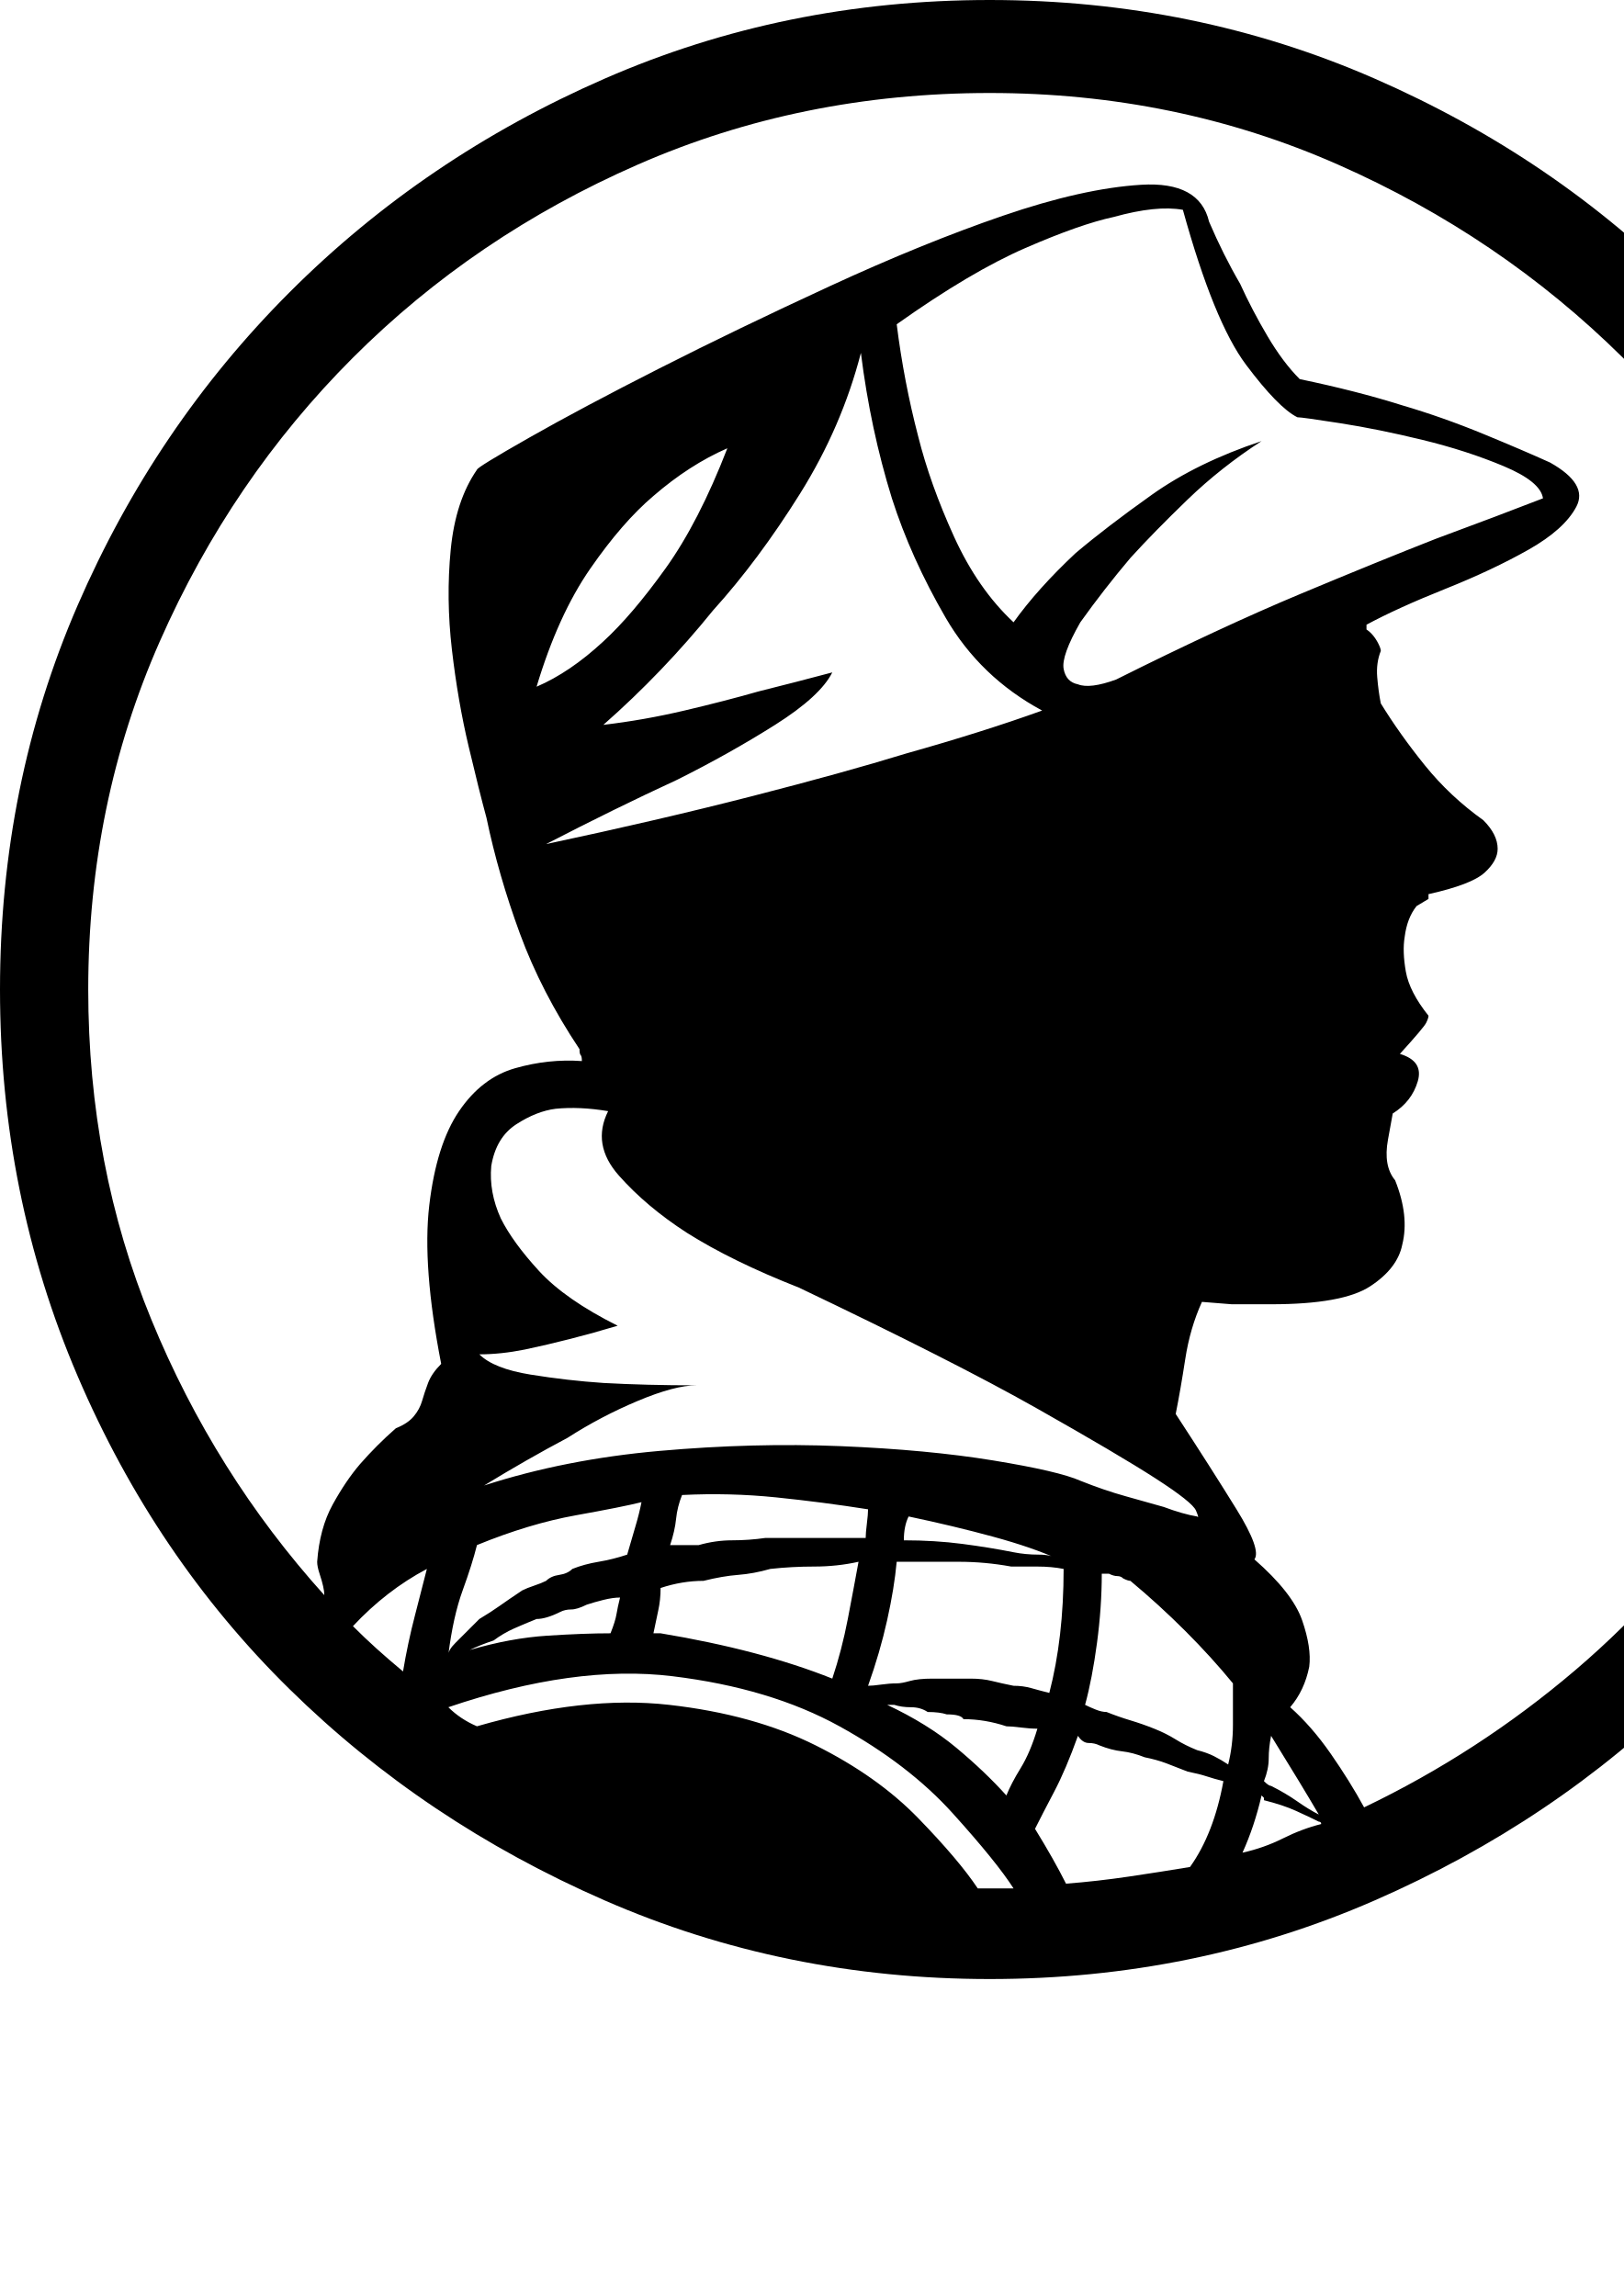
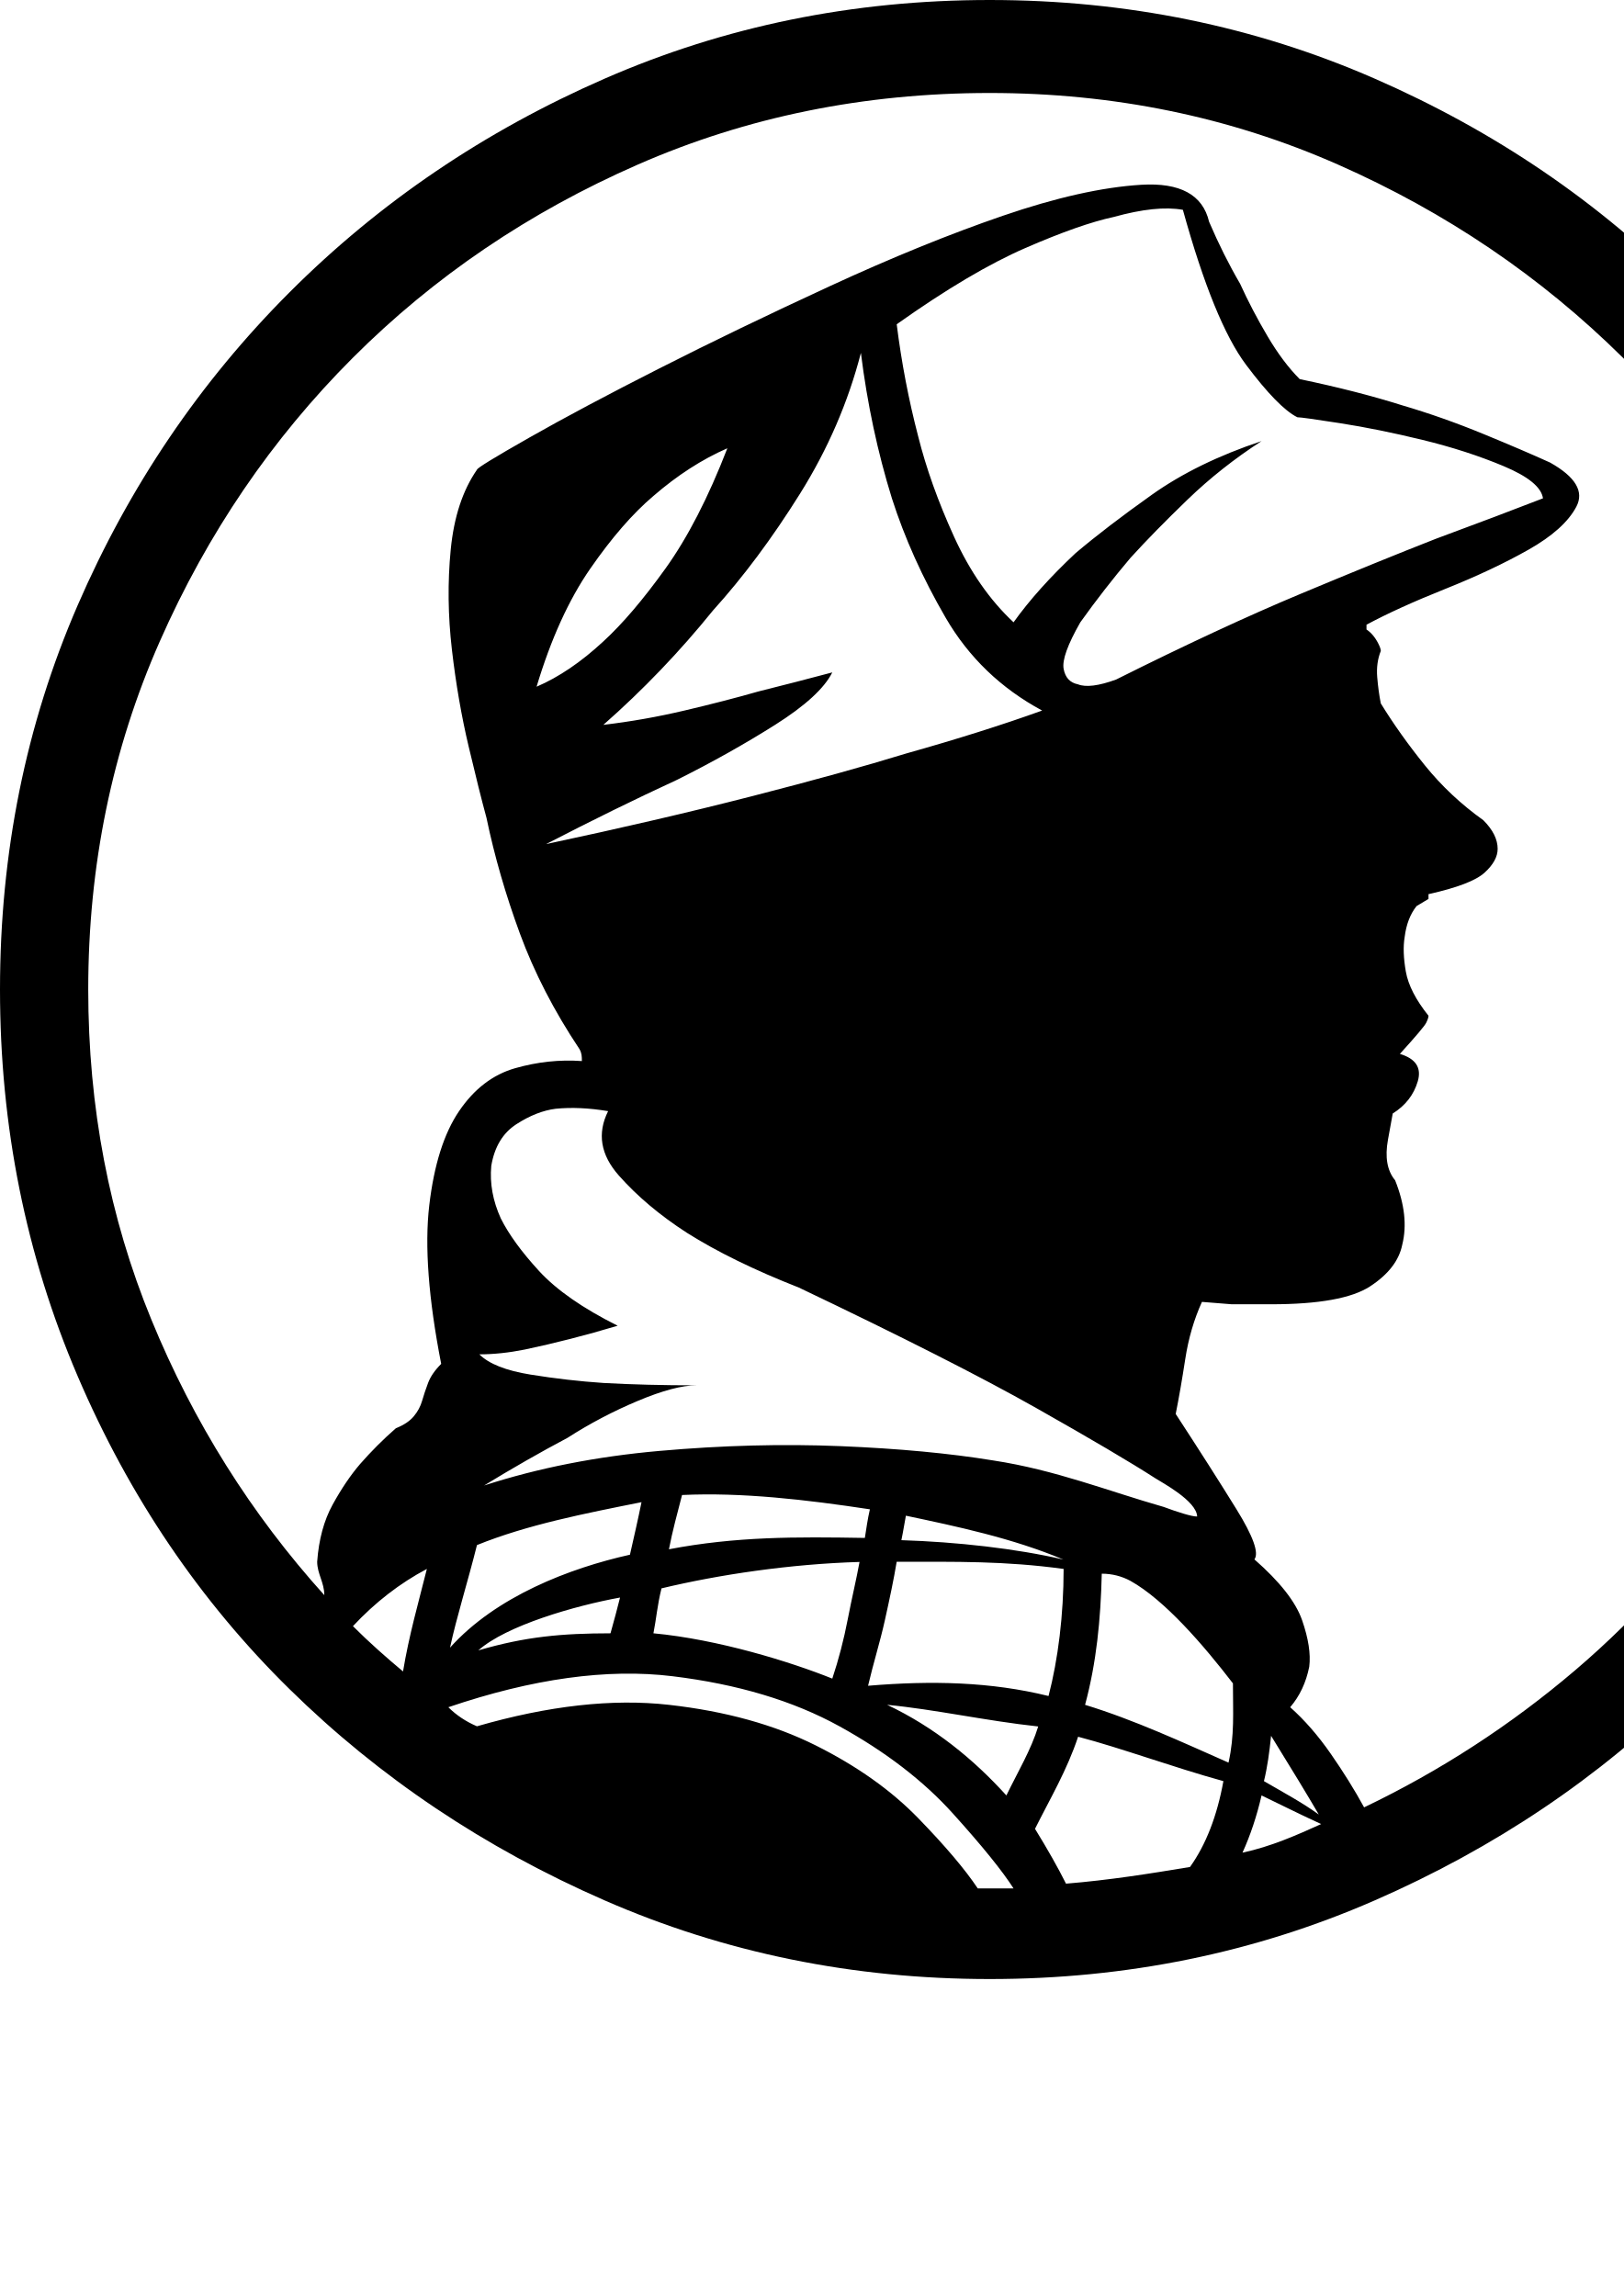
<svg xmlns="http://www.w3.org/2000/svg" width="210mm" height="297mm" viewBox="0 0 210 297" version="1.1" id="svg6810">
  <defs id="defs6804" />
  <g id="layer1">
-     <path d="m 128,0 q 26.525,0 49.812,10.178 23.287,10.178 40.559,27.605 17.272,17.427 27.451,40.559 Q 256,101.475 256,128 q 0,26.525 -10.178,49.966 -10.178,23.441 -27.451,40.559 -17.272,17.118 -40.559,27.296 -23.287,10.178 -49.812,10.178 -26.525,0 -49.812,-10.178 Q 54.901,235.643 37.475,218.525 20.048,201.407 10.024,177.966 0,154.525 0,128 0,101.475 10.024,78.342 20.048,55.21 37.475,37.783 54.901,20.357 78.188,10.178 101.475,0 128,0 Z M 63.537,150.824 q -0.308,3.393 1.234,6.786 1.542,3.084 4.935,6.786 3.393,3.701 10.178,7.094 -6.169,1.851 -12.029,3.084 -3.084,0.617 -5.86,0.617 1.851,1.851 6.631,2.622 4.781,0.771 9.407,1.08 5.552,0.308 12.029,0.308 -2.776,0 -7.557,2.005 -4.781,2.005 -9.099,4.781 -5.243,2.776 -10.795,6.169 10.487,-3.393 22.67,-4.472 12.183,-1.08 23.441,-0.617 11.258,0.463 19.74,1.851 8.482,1.388 11.258,2.622 3.084,1.234 5.86,2.005 2.776,0.771 4.935,1.388 2.467,0.925 4.318,1.234 0.308,0.308 -0.154,-0.771 -0.463,-1.08 -5.243,-4.164 -4.781,-3.084 -15.422,-9.099 -10.641,-6.014 -30.689,-15.576 -8.636,-3.393 -14.496,-7.094 -5.243,-3.393 -8.79,-7.402 -3.547,-4.01 -1.388,-8.328 -3.701,-0.617 -6.786,-0.308 -2.467,0.308 -5.089,2.005 -2.622,1.696 -3.239,5.398 z M 78.034,93.764 q 5.243,-0.617 10.487,-1.851 5.243,-1.234 9.561,-2.467 4.935,-1.234 9.561,-2.467 -1.542,3.084 -7.402,6.786 -5.86,3.701 -12.646,7.094 -8.019,3.701 -16.964,8.328 14.496,-3.084 26.525,-6.169 12.029,-3.084 20.048,-5.552 9.87,-2.776 17.581,-5.552 -8.019,-4.318 -12.492,-12.029 -4.472,-7.711 -6.94,-15.422 -2.776,-8.945 -4.01,-18.814 -2.467,9.561 -7.865,18.198 -5.398,8.636 -11.258,15.113 -6.477,8.019 -14.188,14.805 z m -8.636,-4.935 q 4.318,-1.851 8.636,-5.86 3.701,-3.393 8.019,-9.407 4.318,-6.014 8.019,-15.576 -4.935,2.159 -9.561,6.169 -4.01,3.393 -8.173,9.407 -4.164,6.014 -6.94,15.267 z m 61.687,-8.328 q 3.084,-4.318 8.019,-8.945 4.01,-3.393 9.87,-7.557 5.86,-4.164 14.188,-6.94 -5.243,3.393 -9.561,7.557 -4.318,4.164 -7.402,7.557 -3.393,4.01 -6.477,8.328 -2.467,4.318 -2.159,6.014 0.308,1.696 1.851,2.005 1.542,0.617 4.935,-0.617 13.571,-6.786 23.904,-11.104 10.333,-4.318 17.427,-7.094 8.328,-3.084 13.88,-5.243 -0.308,-2.159 -5.089,-4.164 -4.781,-2.005 -10.487,-3.393 -5.706,-1.388 -10.641,-2.159 -4.935,-0.771 -5.552,-0.771 -2.467,-1.234 -6.631,-6.786 -4.164,-5.552 -8.173,-20.048 -3.393,-0.617 -8.945,0.925 -4.318,0.925 -11.412,4.01 -7.094,3.084 -16.655,9.87 0.925,7.402 2.776,14.496 1.542,6.169 4.627,12.954 3.084,6.786 7.711,11.104 z m 32.386,152.058 -0.308,-0.308 q -0.925,4.01 -2.467,7.402 2.776,-0.617 5.243,-1.851 2.467,-1.234 4.935,-1.851 0,-0.308 -0.308,-0.308 -1.234,-0.617 -2.93,-1.388 -1.696,-0.771 -4.164,-1.388 z m 0,-2.159 q 0.617,0.617 0.925,0.617 1.851,0.925 3.393,2.005 1.542,1.08 2.776,1.696 -2.159,-3.701 -6.169,-10.178 -0.308,1.542 -0.308,2.93 0,1.388 -0.617,2.93 z m -25.6,13.263 q 4.01,-0.308 8.173,-0.925 4.164,-0.617 7.865,-1.234 3.084,-4.318 4.318,-11.104 -1.234,-0.308 -2.159,-0.617 -0.925,-0.308 -2.467,-0.617 -1.542,-0.617 -2.776,-1.08 -1.234,-0.463 -2.776,-0.771 -1.542,-0.617 -2.93,-0.771 -1.388,-0.154 -2.93,-0.771 -0.617,-0.308 -1.388,-0.308 -0.771,0 -1.388,-0.925 -1.542,4.318 -3.084,7.248 -1.542,2.93 -2.467,4.781 2.467,4.01 4.01,7.094 z m -7.094,-41.022 q -3.393,-0.617 -6.786,-0.617 h -8.019 q -0.308,3.393 -1.234,7.557 -0.925,4.164 -2.467,8.482 0.617,0 1.696,-0.154 1.08,-0.154 2.005,-0.154 0.617,0 1.696,-0.308 1.08,-0.308 2.93,-0.308 h 4.935 q 1.542,0 2.776,0.308 1.234,0.308 2.776,0.617 1.234,0 2.313,0.308 1.08,0.308 2.313,0.617 1.851,-7.094 1.851,-16.039 -1.542,-0.308 -3.393,-0.308 z m -13.88,-3.393 q 4.01,0 7.557,0.463 3.547,0.463 6.631,1.08 1.542,0.308 3.239,0.308 1.696,0 2.622,0.617 -3.393,-1.542 -8.482,-2.93 -5.089,-1.388 -10.949,-2.622 -0.617,1.234 -0.617,3.084 z m -2.159,21.282 q 5.243,2.467 8.945,5.552 3.701,3.084 6.477,6.169 0.617,-1.542 1.851,-3.547 1.234,-2.005 2.159,-5.089 -0.925,0 -2.159,-0.154 -1.234,-0.154 -1.851,-0.154 -2.776,-0.925 -5.552,-0.925 -0.308,-0.617 -2.159,-0.617 -0.925,-0.308 -2.467,-0.308 -0.925,-0.617 -2.159,-0.617 -1.234,0 -2.159,-0.308 z m 44.106,7.711 q 0.617,-2.467 0.617,-5.089 v -5.398 q -2.776,-3.393 -6.169,-6.786 -3.393,-3.393 -7.094,-6.477 -0.308,0 -0.925,-0.308 -0.308,-0.308 -0.771,-0.308 -0.463,0 -1.08,-0.308 h -0.925 q 0,4.318 -0.617,8.945 -0.617,4.627 -1.542,8.019 0.617,0.308 1.388,0.617 0.771,0.308 1.388,0.308 1.542,0.617 3.084,1.08 1.542,0.463 3.084,1.08 1.542,0.617 2.776,1.388 1.234,0.771 2.776,1.388 1.234,0.308 2.159,0.771 0.925,0.463 1.851,1.08 z m -46.882,-29.301 q 0,-0.617 0.154,-1.851 0.154,-1.234 0.154,-1.851 -5.86,-0.925 -11.875,-1.542 -6.014,-0.617 -12.183,-0.308 -0.617,1.542 -0.771,3.084 -0.154,1.542 -0.771,3.393 h 3.701 q 2.159,-0.617 4.318,-0.617 2.159,0 4.318,-0.308 z m -0.925,3.084 q -2.776,0.617 -5.706,0.617 -2.93,0 -5.706,0.308 -2.159,0.617 -4.164,0.771 -2.005,0.154 -4.472,0.771 -2.776,0 -5.552,0.925 0,1.542 -0.308,2.93 -0.308,1.388 -0.617,2.93 h 0.925 q 12.954,2.159 22.207,5.86 1.234,-3.701 2.005,-7.711 0.771,-4.01 1.388,-7.402 z m -28.067,-7.711 q -2.467,0.617 -8.482,1.696 -6.014,1.08 -12.8,3.855 -0.617,2.467 -1.851,5.86 -1.234,3.393 -1.851,8.328 0,-0.617 0.925,-1.542 l 3.084,-3.084 q 1.542,-0.925 2.622,-1.696 1.08,-0.771 2.93,-2.005 0.617,-0.308 1.542,-0.617 0.925,-0.308 1.542,-0.617 0.617,-0.617 1.696,-0.771 1.08,-0.154 1.696,-0.771 1.542,-0.617 3.393,-0.925 1.851,-0.308 3.701,-0.925 0.617,-2.159 1.08,-3.701 0.463,-1.542 0.771,-3.084 z m -2.776,12.337 q -0.925,0 -2.159,0.308 -1.234,0.308 -2.159,0.617 -1.234,0.617 -2.005,0.617 -0.771,0 -1.388,0.308 -1.851,0.925 -3.084,0.925 -1.542,0.617 -2.93,1.234 -1.388,0.617 -2.622,1.542 -0.925,0.308 -1.696,0.617 -0.771,0.308 -1.388,0.617 5.243,-1.542 10.024,-1.851 4.781,-0.308 8.173,-0.308 0.617,-1.542 0.771,-2.467 0.154,-0.925 0.463,-2.159 z m 50.892,37.629 q -2.159,-3.393 -7.865,-9.716 -5.706,-6.323 -14.651,-11.258 -8.945,-4.935 -21.59,-6.477 -12.646,-1.542 -28.993,4.01 1.542,1.542 3.701,2.467 13.88,-4.01 24.829,-2.776 10.949,1.234 18.969,5.243 8.019,4.01 13.263,9.407 5.243,5.398 7.711,9.099 h 1.542 z M 52.125,216.212 q 0.617,-3.701 1.542,-7.248 0.925,-3.547 1.542,-6.014 -5.243,2.776 -9.561,7.402 1.542,1.542 3.084,2.93 1.542,1.388 3.393,2.93 z m 124.299,17.581 q 14.805,-7.094 27.296,-17.735 12.492,-10.641 21.436,-24.366 8.945,-13.725 13.88,-29.918 4.935,-16.193 4.935,-33.773 0,-24.058 -9.099,-45.031 -9.099,-20.973 -24.983,-36.704 -15.884,-15.73 -36.858,-24.983 -20.973,-9.253 -45.031,-9.253 -24.366,0 -45.494,9.253 -21.128,9.253 -36.858,24.983 -15.73,15.73 -24.983,36.704 -9.253,20.973 -9.253,45.031 0,22.824 8.173,42.718 8.173,19.894 22.361,35.624 0,-0.925 -0.617,-2.776 -0.308,-0.925 -0.308,-1.542 0.308,-4.318 2.005,-7.402 1.696,-3.084 3.547,-5.243 2.159,-2.467 4.627,-4.627 1.542,-0.617 2.313,-1.542 0.771,-0.925 1.08,-2.005 0.308,-1.08 0.771,-2.313 0.463,-1.234 1.696,-2.467 -2.467,-12.646 -1.542,-20.511 0.925,-7.865 3.855,-12.183 2.93,-4.318 7.248,-5.552 4.318,-1.234 8.636,-0.925 0,-0.617 -0.154,-0.771 -0.154,-0.154 -0.154,-0.771 -4.935,-7.402 -7.711,-14.959 -2.776,-7.557 -4.318,-14.959 Q 61.995,102.4 60.607,96.54 59.219,90.68 58.448,84.048 57.677,77.417 58.294,71.094 q 0.617,-6.323 3.393,-10.333 0,-0.308 6.786,-4.164 6.786,-3.855 16.81,-8.945 10.024,-5.089 22.053,-10.641 12.029,-5.552 22.361,-9.099 10.333,-3.547 17.889,-4.01 7.557,-0.463 8.79,4.781 1.851,4.318 4.01,8.019 1.542,3.393 3.547,6.786 2.005,3.393 4.164,5.552 7.402,1.542 13.263,3.393 5.243,1.542 10.487,3.701 5.243,2.159 8.636,3.701 4.935,2.776 3.393,5.706 -1.542,2.93 -6.169,5.552 -4.627,2.622 -10.795,5.089 -6.169,2.467 -10.178,4.627 v 0.617 q 0.925,0.617 1.542,1.851 0.308,0.617 0.308,0.925 -0.617,1.542 -0.463,3.393 0.154,1.851 0.463,3.393 2.467,4.01 5.706,8.019 3.239,4.01 7.557,7.094 1.851,1.851 1.851,3.701 0,1.542 -1.696,3.084 -1.696,1.542 -7.248,2.776 v 0.617 l -1.542,0.925 q -1.234,1.542 -1.542,4.01 -0.308,1.851 0.154,4.472 0.463,2.622 2.93,5.706 0,0.308 -0.308,0.925 -0.308,0.617 -3.393,4.01 3.084,0.925 2.313,3.547 -0.771,2.622 -3.239,4.164 l -0.617,3.393 q -0.617,3.393 0.925,5.243 1.851,4.627 0.925,8.328 -0.617,3.084 -4.164,5.398 -3.547,2.313 -12.8,2.313 h -2.159 -2.93 q 0,0 -3.855,-0.308 -1.542,3.393 -2.159,7.402 -0.617,4.01 -1.234,7.094 4.627,7.094 7.865,12.337 3.239,5.243 2.313,6.477 4.935,4.318 6.169,7.865 1.234,3.547 0.925,6.014 -0.617,3.084 -2.467,5.243 2.776,2.467 5.243,6.014 2.467,3.547 4.318,6.94 z" id="path64" style="display:inline;stroke-width:0.308" />
+     <path d="m 128,0 c 17.684,0 34.288,3.393 49.812,10.178 15.524,6.786 29.044,15.987 40.559,27.605 11.515,11.618 20.665,25.137 27.451,40.559 C 252.607,93.764 256,110.316 256,128 c 0,17.684 -3.393,34.339 -10.178,49.966 -6.786,15.627 -15.936,29.147 -27.451,40.559 -11.515,11.412 -25.035,20.511 -40.559,27.296 -15.524,6.786 -32.129,10.178 -49.812,10.178 -17.684,0 -34.288,-3.393 -49.812,-10.178 C 62.663,239.036 49.092,229.937 37.475,218.525 25.857,207.113 16.707,193.594 10.024,177.966 3.341,162.339 0,145.684 0,128 0,110.316 3.341,93.764 10.024,78.342 16.707,62.92 25.857,49.401 37.475,37.783 49.092,26.165 62.663,16.964 78.188,10.178 93.712,3.393 110.316,0 128,0 Z M 63.537,150.824 c -0.206,2.262 0.206,4.524 1.234,6.786 1.028,2.056 2.673,4.318 4.935,6.786 2.262,2.467 5.655,4.832 10.178,7.094 -4.112,1.234 -8.122,2.262 -12.029,3.084 -2.056,0.411 -4.01,0.617 -5.86,0.617 1.234,1.234 3.444,2.108 6.631,2.622 3.187,0.514 6.323,0.874 9.407,1.08 3.701,0.206 7.711,0.308 12.029,0.308 -1.851,0 -4.369,0.668 -7.557,2.005 -3.187,1.337 -6.22,2.93 -9.099,4.781 -3.496,1.851 -7.094,3.907 -10.795,6.169 6.991,-2.262 14.548,-3.753 22.67,-4.472 8.122,-0.72 15.936,-0.925 23.441,-0.617 7.505,0.308 14.085,0.925 19.74,1.851 8.035,1.224 14.805,3.945 22.053,6.014 1.645,0.617 3.677,1.27 4.318,1.234 -0.07,-2.019 -4.588,-4.411 -5.398,-4.935 -3.187,-2.056 -8.328,-5.089 -15.422,-9.099 -7.094,-4.01 -17.324,-9.202 -30.689,-15.576 -5.757,-2.262 -10.59,-4.626 -14.496,-7.094 -3.496,-2.262 -6.426,-4.729 -8.79,-7.402 -2.365,-2.673 -2.827,-5.449 -1.388,-8.328 -2.467,-0.411 -4.729,-0.514 -6.786,-0.308 -1.645,0.206 -3.341,0.874 -5.089,2.005 -1.748,1.131 -2.827,2.93 -3.239,5.398 z M 78.034,93.764 c 3.496,-0.411 6.991,-1.028 10.487,-1.851 3.496,-0.822 6.683,-1.645 9.561,-2.467 3.29,-0.822 6.477,-1.645 9.561,-2.467 -1.028,2.056 -3.496,4.318 -7.402,6.786 -3.907,2.467 -8.122,4.832 -12.646,7.094 -5.346,2.467 -11.001,5.243 -16.964,8.328 9.664,-2.056 18.506,-4.112 26.525,-6.169 8.019,-2.056 14.702,-3.907 20.048,-5.552 6.58,-1.851 12.44,-3.701 17.581,-5.552 -5.346,-2.879 -9.51,-6.888 -12.492,-12.029 -2.982,-5.141 -5.295,-10.281 -6.94,-15.422 -1.851,-5.963 -3.187,-12.235 -4.01,-18.814 -1.645,6.374 -4.267,12.44 -7.865,18.198 -3.598,5.757 -7.351,10.795 -11.258,15.113 -4.318,5.346 -9.047,10.281 -14.188,14.805 z m -8.636,-4.935 c 2.879,-1.234 5.757,-3.187 8.636,-5.86 2.467,-2.262 5.141,-5.398 8.019,-9.407 2.879,-4.01 5.552,-9.202 8.019,-15.576 -3.29,1.439 -6.477,3.496 -9.561,6.169 -2.673,2.262 -5.398,5.398 -8.173,9.407 -2.776,4.01 -5.089,9.099 -6.94,15.267 z m 61.687,-8.328 c 2.056,-2.879 4.729,-5.86 8.019,-8.945 2.673,-2.262 5.963,-4.781 9.87,-7.557 3.907,-2.776 8.636,-5.089 14.188,-6.94 -3.496,2.262 -6.683,4.781 -9.561,7.557 -2.879,2.776 -5.346,5.295 -7.402,7.557 -2.262,2.673 -4.421,5.449 -6.477,8.328 -1.645,2.879 -2.365,4.884 -2.159,6.014 0.206,1.131 0.822,1.799 1.851,2.005 1.028,0.411 2.673,0.206 4.935,-0.617 9.047,-4.524 17.015,-8.225 23.904,-11.104 6.888,-2.879 12.697,-5.243 17.427,-7.094 5.552,-2.056 10.178,-3.804 13.88,-5.243 -0.206,-1.439 -1.902,-2.827 -5.089,-4.164 -3.187,-1.337 -6.683,-2.467 -10.487,-3.393 -3.804,-0.925 -7.351,-1.645 -10.641,-2.159 -3.29,-0.514 -5.141,-0.771 -5.552,-0.771 -1.645,-0.822 -3.855,-3.084 -6.631,-6.786 -2.776,-3.701 -5.5,-10.384 -8.173,-20.048 -2.262,-0.411 -5.243,-0.103 -8.945,0.925 -2.879,0.617 -6.683,1.953 -11.412,4.01 -4.729,2.056 -10.281,5.346 -16.655,9.87 0.617,4.935 1.542,9.767 2.776,14.496 1.028,4.112 2.57,8.431 4.627,12.954 2.056,4.524 4.627,8.225 7.711,11.104 z m 32.077,151.749 c -0.617,2.673 -1.439,5.141 -2.467,7.402 3.685,-0.787 7.018,-2.269 10.178,-3.701 -2.691,-1.216 -5.761,-2.776 -7.711,-3.701 z m 0.308,-1.851 c 2.773,1.611 4.917,2.754 7.094,4.318 -1.439,-2.467 -3.496,-5.86 -6.169,-10.178 -0.207,2.049 -0.489,4.111 -0.925,5.86 z m -25.6,13.263 c 5.564,-0.452 10.85,-1.296 16.039,-2.159 2.056,-2.879 3.496,-6.58 4.318,-11.104 -6.572,-1.814 -13.165,-4.265 -18.791,-5.742 -1.451,4.357 -3.599,7.965 -5.575,11.911 1.645,2.673 2.982,5.038 4.01,7.094 z m -21.899,-41.639 c -0.371,2.262 -0.924,4.852 -1.541,7.628 -0.617,2.776 -1.463,5.438 -2.16,8.411 8.22,-0.69 15.88,-0.517 23.341,1.326 1.234,-4.729 1.951,-10.476 1.951,-16.439 -7.657,-1.044 -13.845,-0.925 -21.59,-0.925 z m 0.608,-2.793 c 7.093,0.221 14.872,1.082 20.959,2.509 -6.6,-2.777 -13.855,-4.296 -20.375,-5.677 -0.186,0.948 -0.333,1.976 -0.583,3.168 z m -1.842,21.299 c 6.105,2.885 11.185,7.042 15.422,11.72 1.467,-3.021 3.202,-5.917 4.116,-8.92 -6.815,-0.738 -13.415,-2.219 -19.538,-2.801 z m 44.153,7.475 c 0.792,-3.523 0.57,-6.526 0.57,-10.251 -3.79,-4.929 -8.823,-10.787 -13.263,-13.263 -1.121,-0.601 -2.365,-0.925 -3.701,-0.925 -0.142,5.926 -0.678,11.461 -2.159,16.964 6.404,1.958 12.708,4.897 18.553,7.475 z m -47.035,-29.065 c 0.213,-1.346 0.349,-2.385 0.651,-3.701 -8.258,-1.252 -16.562,-2.215 -24.294,-1.851 -0.584,2.24 -1.26,4.745 -1.696,7.02 8.673,-1.658 16.391,-1.62 25.339,-1.469 z m -0.689,3.108 c -8.96,0.263 -18.201,1.64 -25.612,3.416 -0.545,2.193 -0.677,3.982 -1.043,5.813 8.36,0.786 17.686,3.671 23.133,5.86 0.822,-2.467 1.491,-5.038 2.005,-7.711 0.514,-2.673 1.107,-5.117 1.518,-7.379 z m -28.197,-7.734 c -7.328,1.466 -14.764,2.911 -21.282,5.552 -1.159,4.66 -2.649,9.355 -3.484,13.269 5.945,-6.631 15.486,-10.29 23.27,-12.024 0.529,-2.327 1.059,-4.633 1.496,-6.797 z m -2.776,12.337 c -5.841,1.062 -14.713,3.618 -18.329,6.836 6.178,-1.806 10.857,-2.198 17.095,-2.209 0.475,-1.701 0.887,-3.234 1.234,-4.627 z m 50.892,37.629 c -1.439,-2.262 -4.061,-5.5 -7.865,-9.716 -3.804,-4.215 -8.688,-7.968 -14.651,-11.258 -5.963,-3.29 -13.16,-5.449 -21.59,-6.477 -8.431,-1.028 -18.095,0.308 -28.993,4.01 1.028,1.028 2.262,1.851 3.701,2.467 9.253,-2.673 17.529,-3.598 24.829,-2.776 7.3,0.822 13.622,2.57 18.969,5.243 5.346,2.673 9.767,5.809 13.263,9.407 3.496,3.598 6.066,6.631 7.711,9.099 h 1.542 z M 52.125,216.212 c 0.773,-4.671 1.978,-8.841 3.084,-13.263 -3.496,1.851 -6.683,4.318 -9.561,7.402 2.114,2.118 4.382,4.112 6.477,5.86 z m 124.299,17.581 c 9.87,-4.729 18.969,-10.641 27.296,-17.735 8.328,-7.094 15.473,-15.216 21.436,-24.366 5.963,-9.15 10.59,-19.123 13.88,-29.918 3.29,-10.795 4.935,-22.053 4.935,-33.773 0,-16.039 -3.033,-31.049 -9.099,-45.031 C 228.806,68.986 220.479,56.752 209.889,46.265 199.3,35.778 187.014,27.451 173.031,21.282 c -13.982,-6.169 -28.993,-9.253 -45.031,-9.253 -16.244,0 -31.409,3.084 -45.494,9.253 C 68.421,27.451 56.135,35.778 45.648,46.265 35.161,56.752 26.834,68.986 20.665,82.969 c -6.169,13.982 -9.253,28.993 -9.253,45.031 0,15.216 2.724,29.455 8.173,42.718 5.449,13.263 12.903,25.137 22.361,35.624 -0.009,-1.664 -0.91,-2.737 -0.925,-4.318 0.206,-2.879 0.874,-5.346 2.005,-7.402 1.131,-2.056 2.313,-3.804 3.547,-5.243 1.439,-1.645 2.982,-3.187 4.627,-4.627 1.028,-0.411 1.799,-0.925 2.313,-1.542 0.514,-0.617 0.874,-1.285 1.08,-2.005 0.206,-0.72 0.463,-1.491 0.771,-2.313 0.308,-0.822 0.874,-1.645 1.696,-2.467 -1.645,-8.431 -2.159,-15.267 -1.542,-20.511 0.617,-5.243 1.902,-9.304 3.855,-12.183 1.953,-2.879 4.369,-4.729 7.248,-5.552 2.879,-0.822 5.757,-1.131 8.636,-0.925 -0.002,-0.58 -0.005,-1.005 -0.308,-1.542 -3.29,-4.935 -5.86,-9.921 -7.711,-14.959 -1.851,-5.038 -3.29,-10.024 -4.318,-14.959 -0.617,-2.262 -1.388,-5.346 -2.313,-9.253 -0.925,-3.907 -1.645,-8.071 -2.159,-12.492 -0.514,-4.421 -0.565,-8.739 -0.154,-12.954 0.411,-4.215 1.542,-7.659 3.393,-10.333 0,-0.206 2.262,-1.594 6.786,-4.164 4.524,-2.57 10.127,-5.552 16.81,-8.945 6.683,-3.393 14.034,-6.94 22.053,-10.641 8.019,-3.701 15.473,-6.734 22.361,-9.099 6.888,-2.365 12.851,-3.701 17.889,-4.01 5.038,-0.308 7.968,1.285 8.79,4.781 1.234,2.879 2.57,5.552 4.01,8.019 1.028,2.262 2.21,4.524 3.547,6.786 1.337,2.262 2.724,4.112 4.164,5.552 4.935,1.028 9.356,2.159 13.263,3.393 3.496,1.028 6.991,2.262 10.487,3.701 3.496,1.439 6.374,2.673 8.636,3.701 3.29,1.851 4.421,3.753 3.393,5.706 -1.028,1.953 -3.084,3.804 -6.169,5.552 -3.084,1.748 -6.683,3.444 -10.795,5.089 -4.112,1.645 -7.505,3.187 -10.178,4.627 v 0.617 c 0.617,0.411 1.131,1.028 1.542,1.851 0.206,0.411 0.308,0.72 0.308,0.925 -0.411,1.028 -0.565,2.159 -0.463,3.393 0.103,1.234 0.257,2.365 0.463,3.393 1.645,2.673 3.547,5.346 5.706,8.019 2.159,2.673 4.678,5.038 7.557,7.094 1.234,1.234 1.851,2.467 1.851,3.701 0,1.028 -0.565,2.056 -1.696,3.084 -1.131,1.028 -3.547,1.953 -7.248,2.776 v 0.617 l -1.542,0.925 c -0.822,1.028 -1.337,2.365 -1.542,4.01 -0.206,1.234 -0.154,2.724 0.154,4.472 0.308,1.748 1.285,3.65 2.93,5.706 0,0.206 -0.103,0.514 -0.308,0.925 -0.206,0.411 -1.337,1.748 -3.393,4.01 2.056,0.617 2.827,1.799 2.313,3.547 -0.514,1.748 -1.594,3.136 -3.239,4.164 l -0.617,3.393 c -0.411,2.262 -0.103,4.01 0.925,5.243 1.234,3.084 1.542,5.86 0.925,8.328 -0.411,2.056 -1.799,3.855 -4.164,5.398 -2.365,1.542 -6.631,2.313 -12.8,2.313 h -2.159 -2.93 l -3.855,-0.308 c -1.028,2.262 -1.748,4.729 -2.159,7.402 -0.411,2.673 -0.822,5.038 -1.234,7.094 3.084,4.729 5.706,8.842 7.865,12.337 2.159,3.496 2.93,5.655 2.313,6.477 3.29,2.879 5.346,5.5 6.169,7.865 0.822,2.365 1.131,4.369 0.925,6.014 -0.411,2.056 -1.234,3.804 -2.467,5.243 1.851,1.645 3.598,3.65 5.243,6.014 1.645,2.365 3.084,4.678 4.318,6.94 z" id="path64" style="display:inline;stroke-width:0.308" />
  </g>
</svg>
